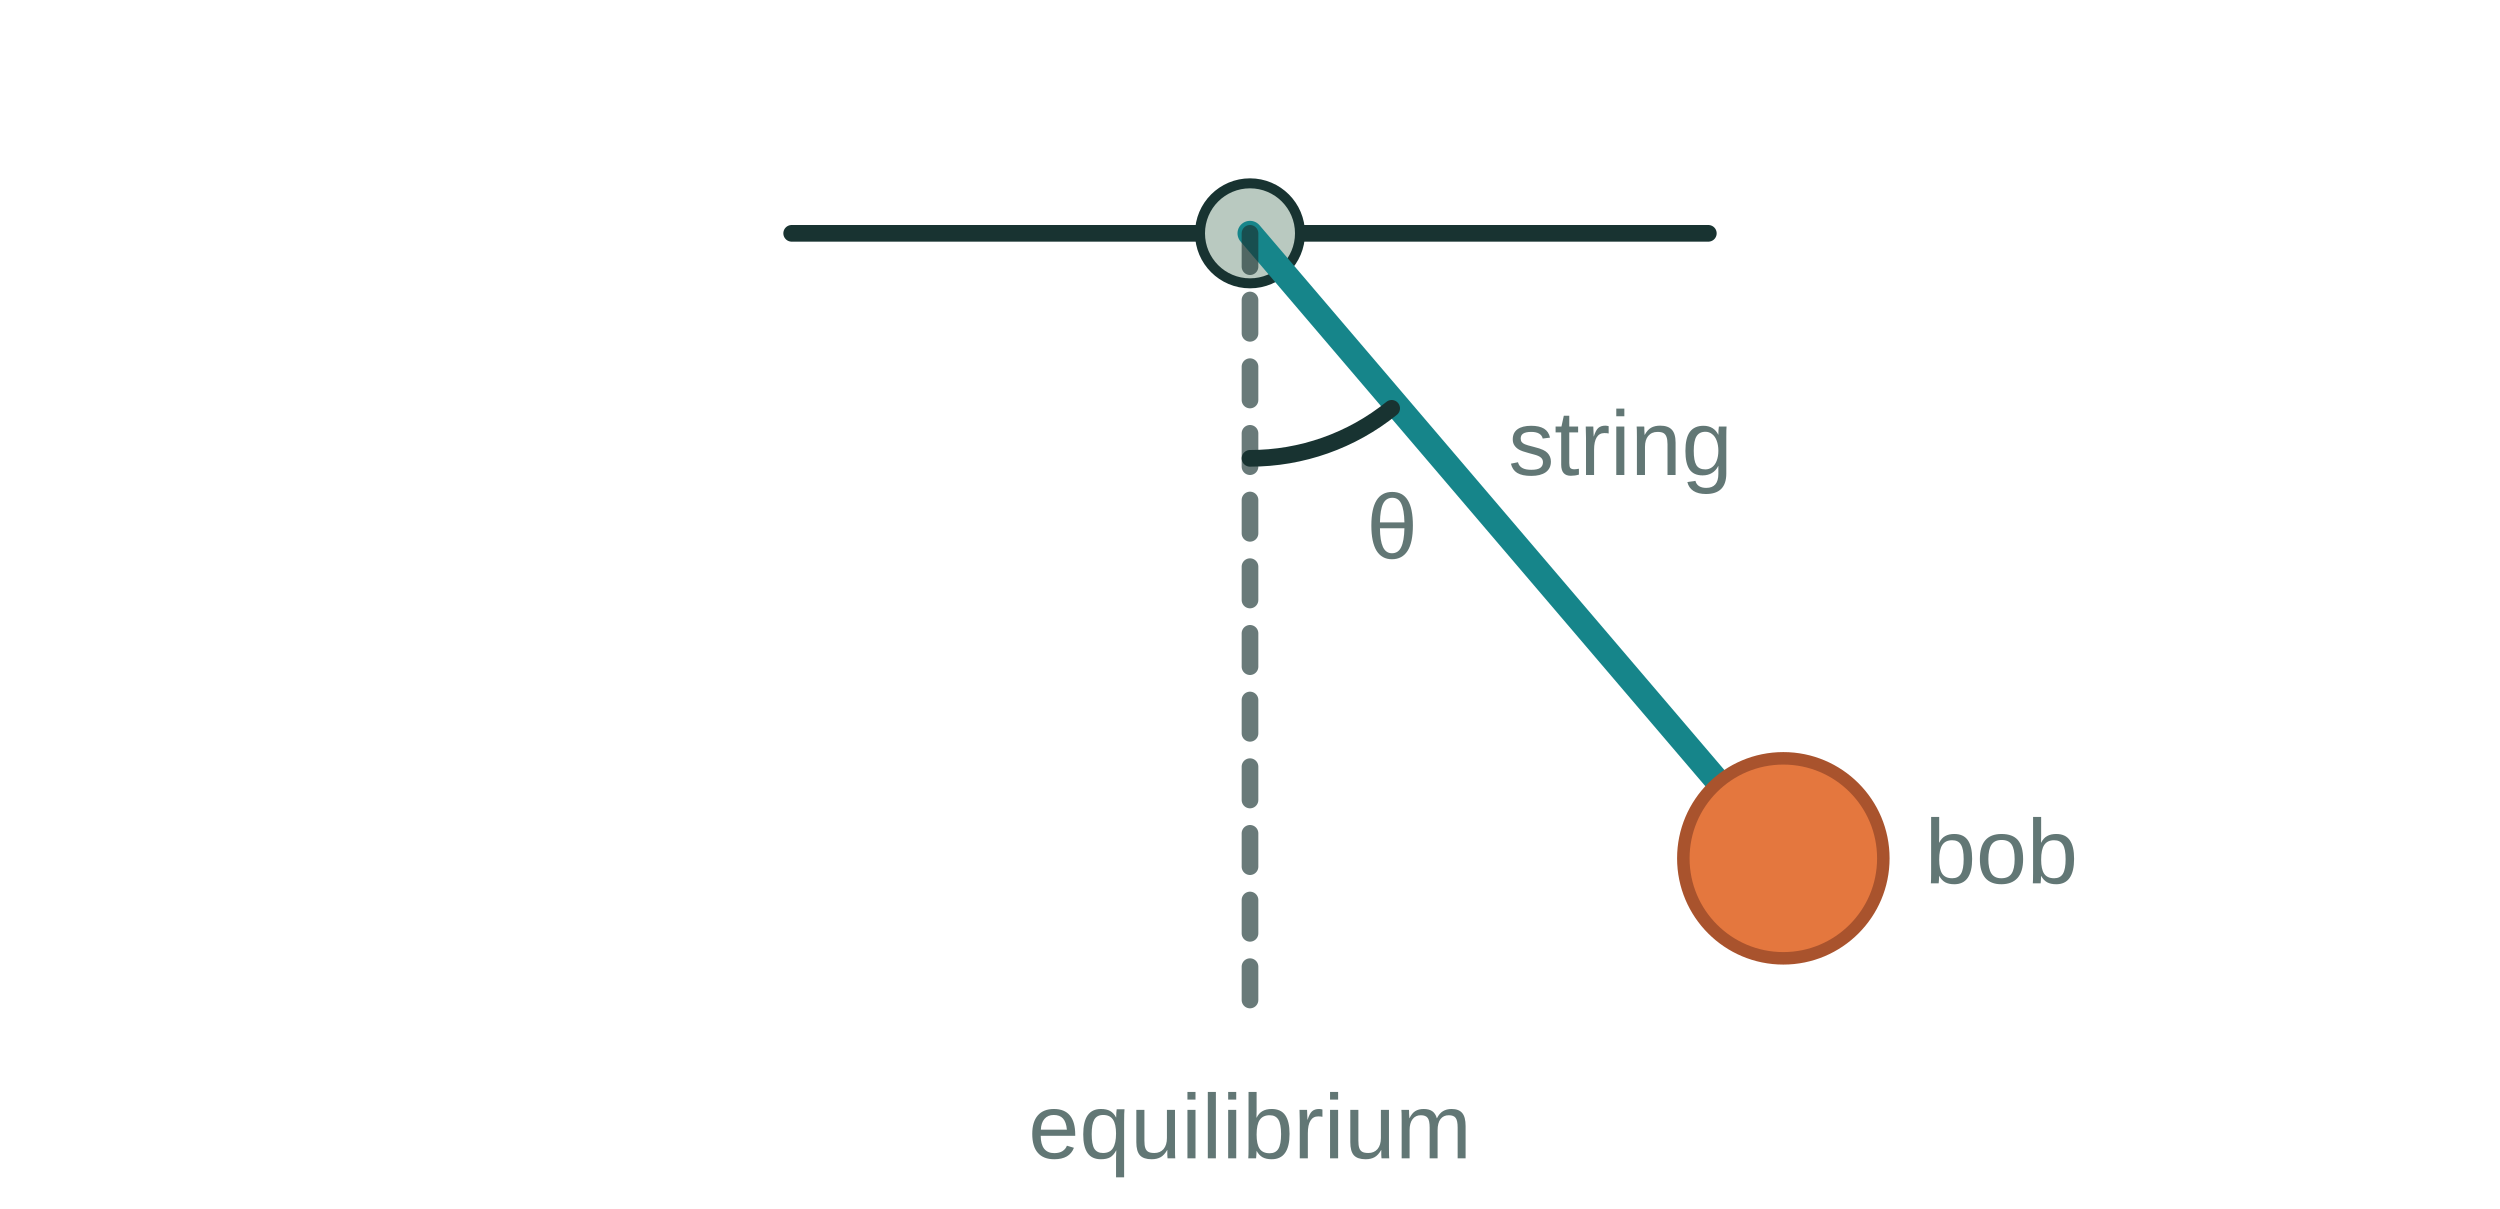
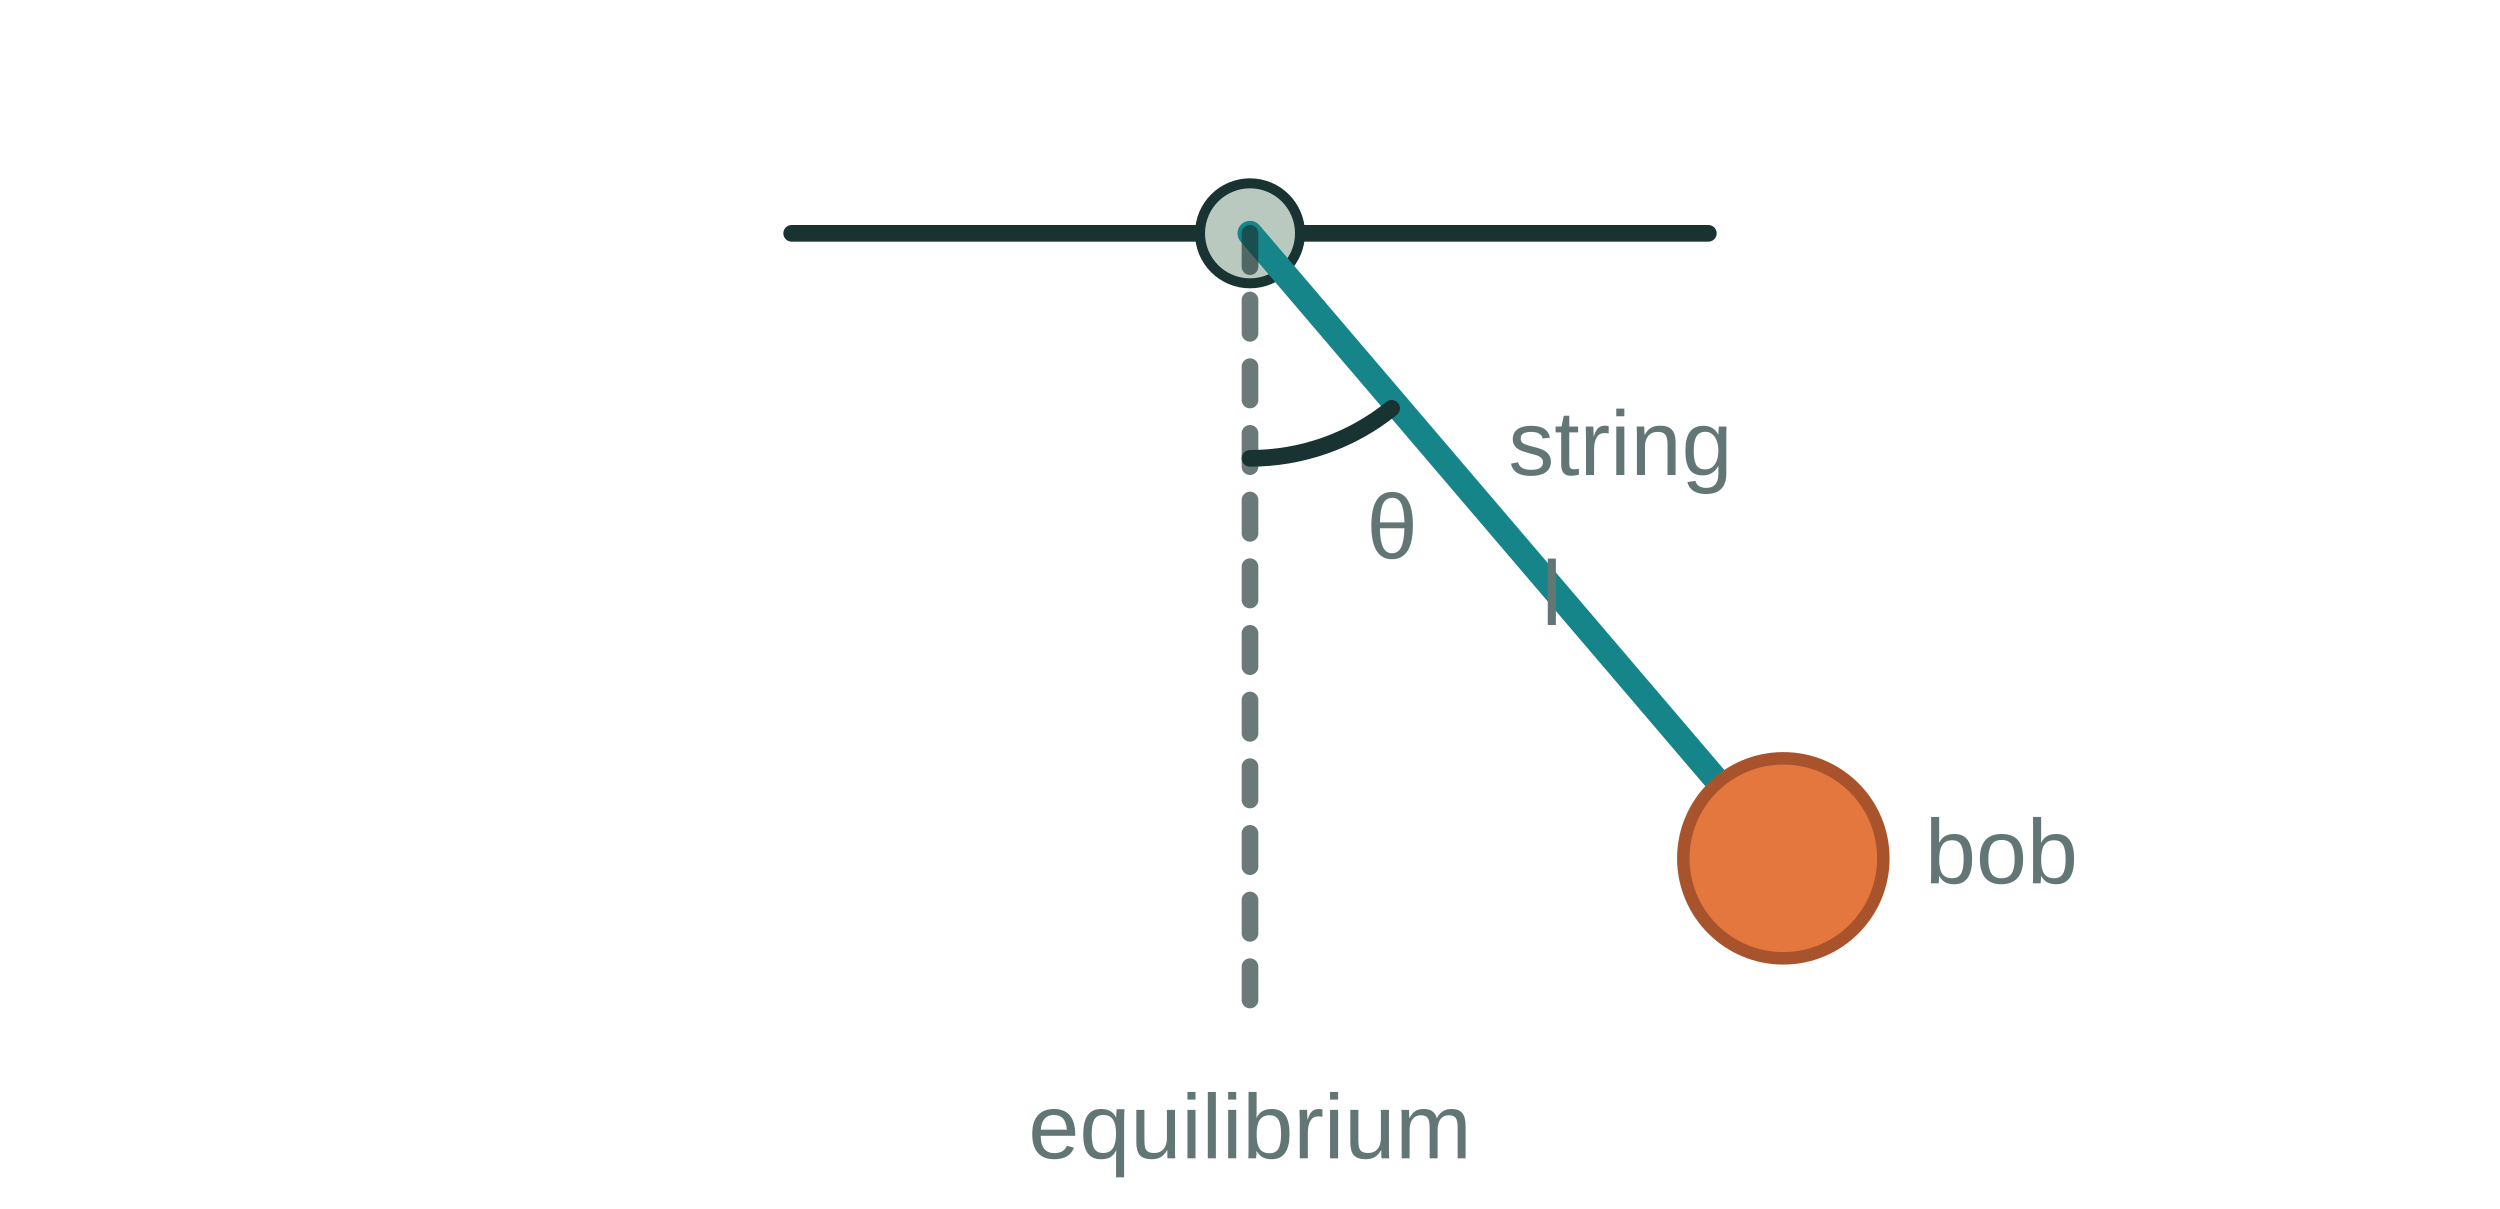
<svg xmlns="http://www.w3.org/2000/svg" viewBox="0 0 300 145" role="img" aria-labelledby="title desc">
  <style>
.support{stroke:#183331;stroke-width:2;fill:none;stroke-linecap:round;stroke-linejoin:round}.pivot{fill:#b9c9c0;stroke:#183331;stroke-width:1.2}.rod{stroke:#16858a;stroke-width:3;fill:none;stroke-linecap:round}.bob{fill:#e4773e;stroke:#a9532d;stroke-width:1.5}.label{fill:#627775;font:11px Arial,sans-serif}
</style>
  <line class="support" x1="95" y1="28" x2="205" y2="28" />
  <circle class="pivot" cx="150" cy="28" r="6" />
  <line class="rod" x1="150" y1="28" x2="214" y2="103" />
  <circle class="bob" cx="214" cy="103" r="12" />
  <line class="support" x1="150" y1="28" x2="150" y2="120" stroke-dasharray="4 4" opacity=".65" />
  <path class="support" d="M150 55 A27 27 0 0 0 167 49" stroke-width="1.5" />
  <text class="label" x="181" y="57">string</text>
+   <text class="label" x="185" y="75">l</text>
  <text class="label" x="231" y="106">bob</text>
  <text class="label" x="164" y="67">θ</text>
  <text class="label" x="150" y="139" text-anchor="middle">equilibrium</text>
</svg>
